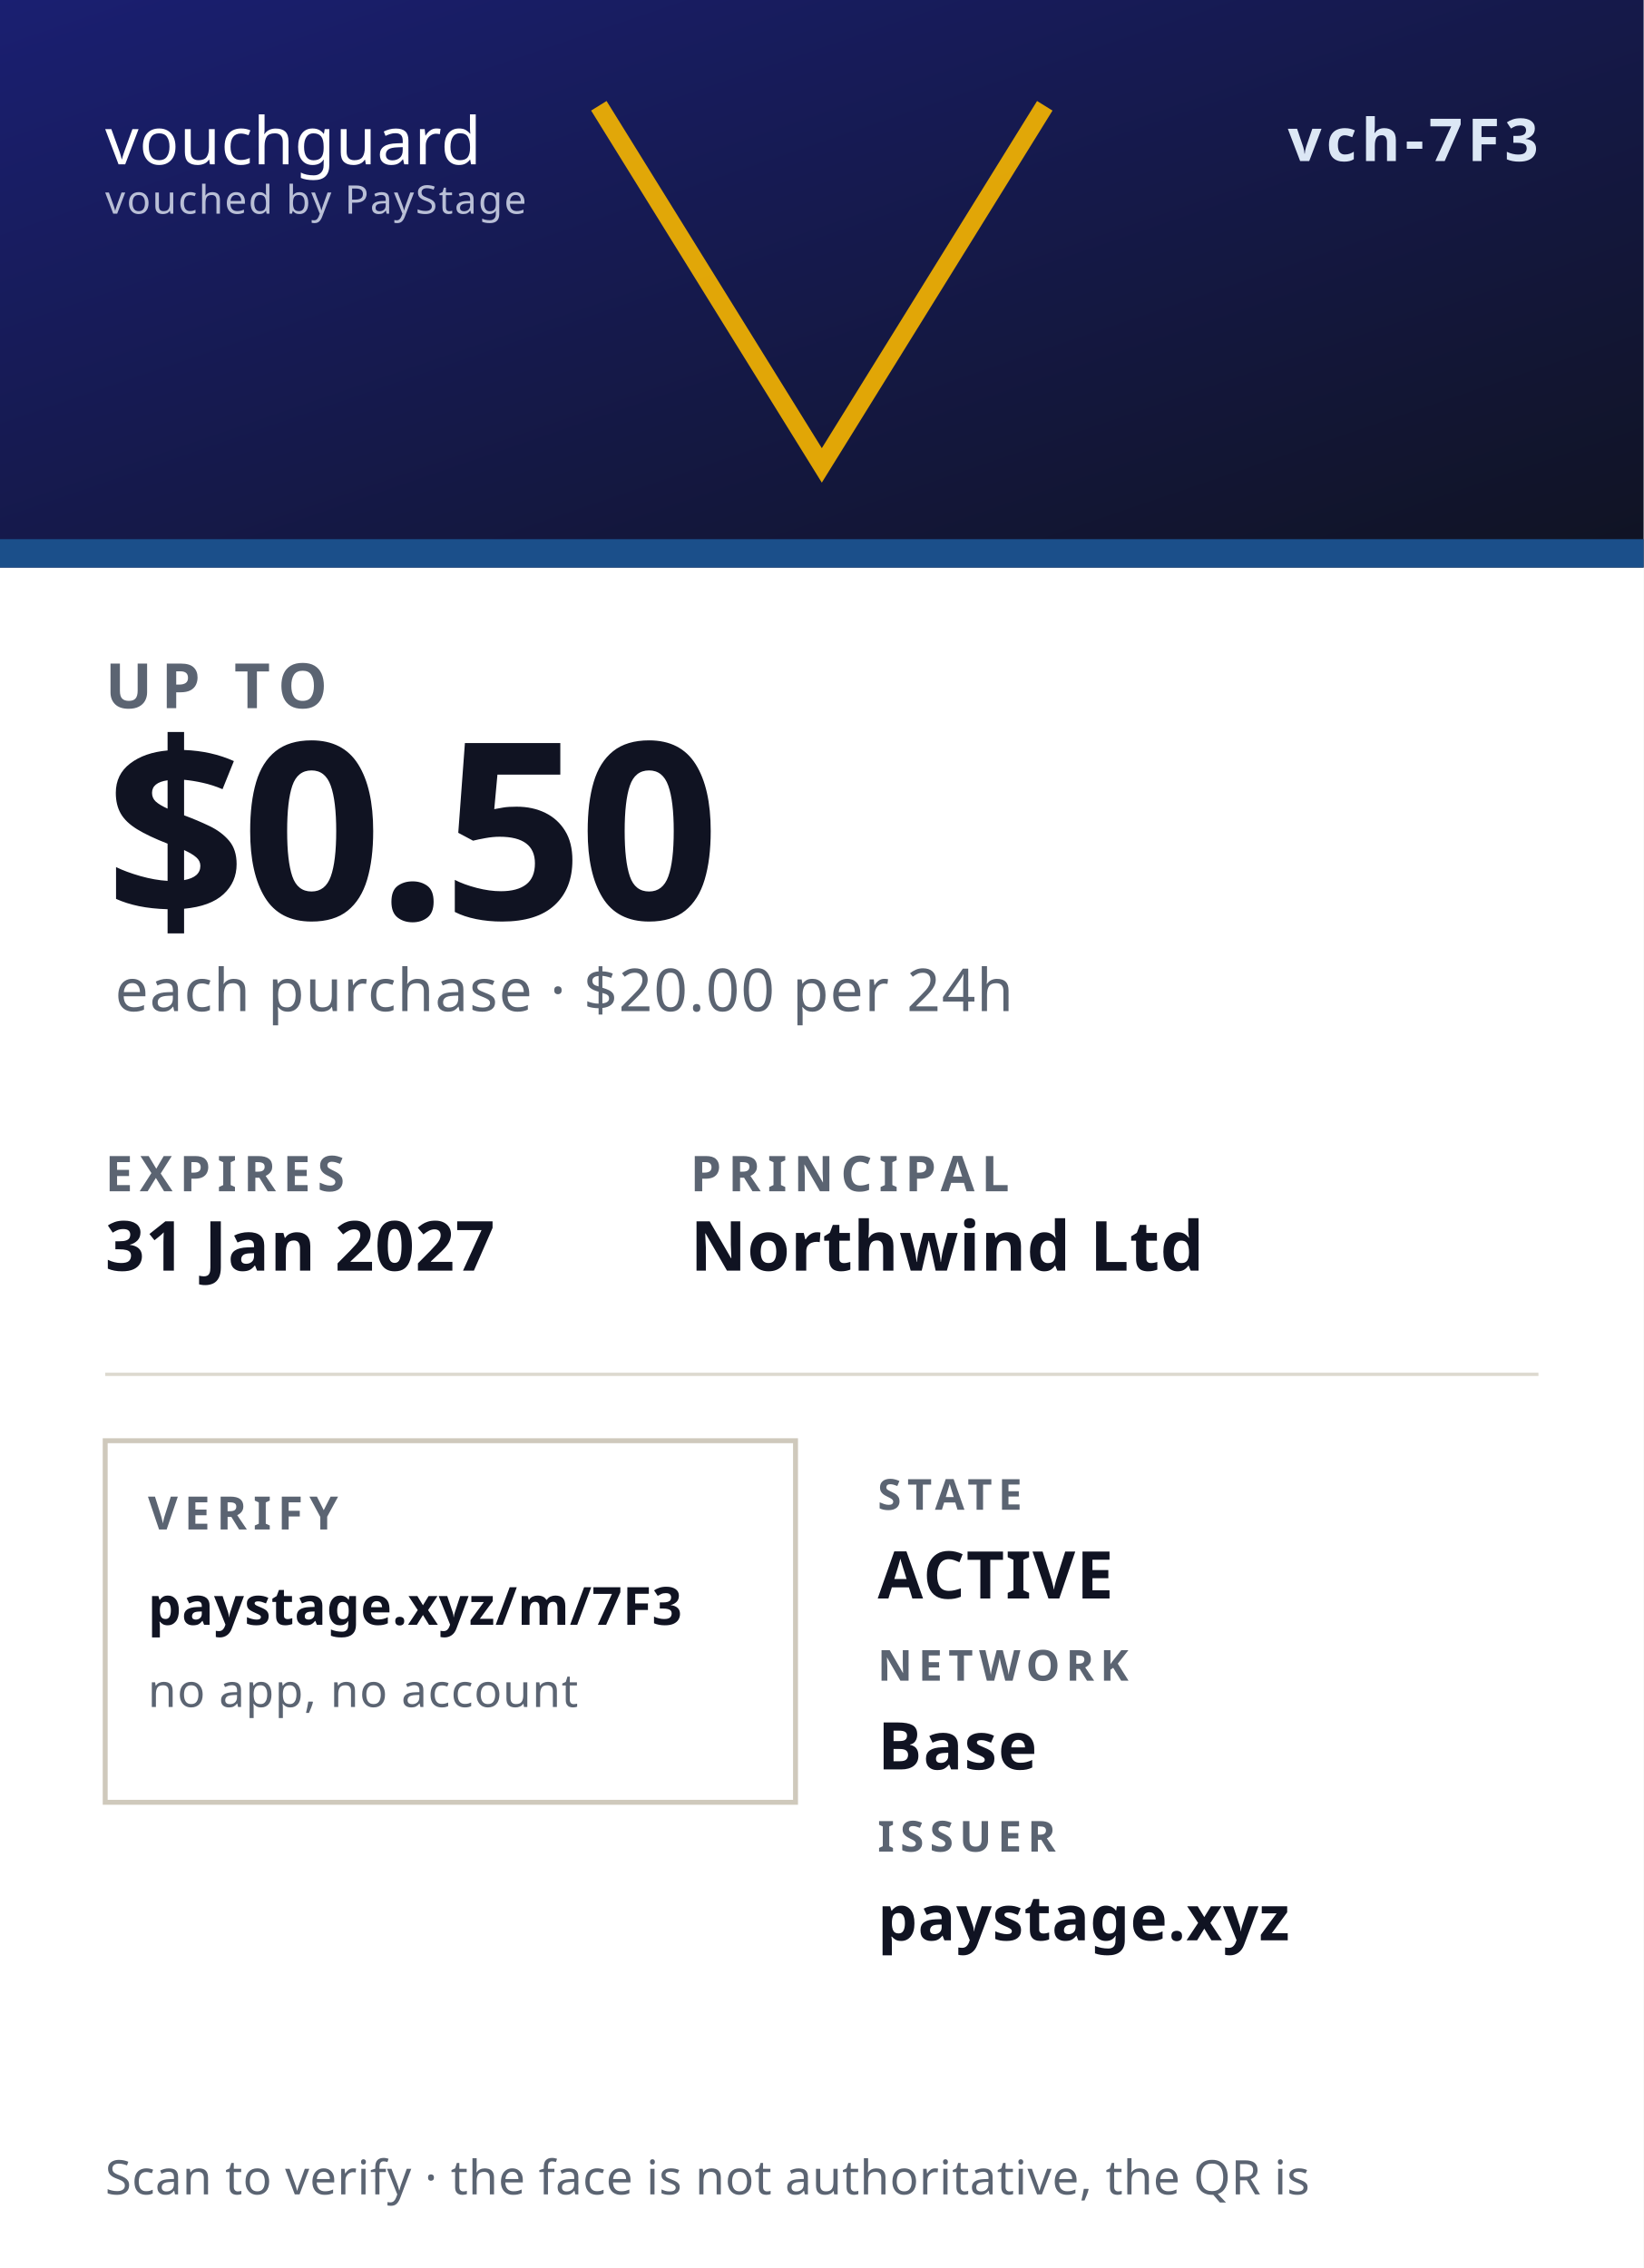
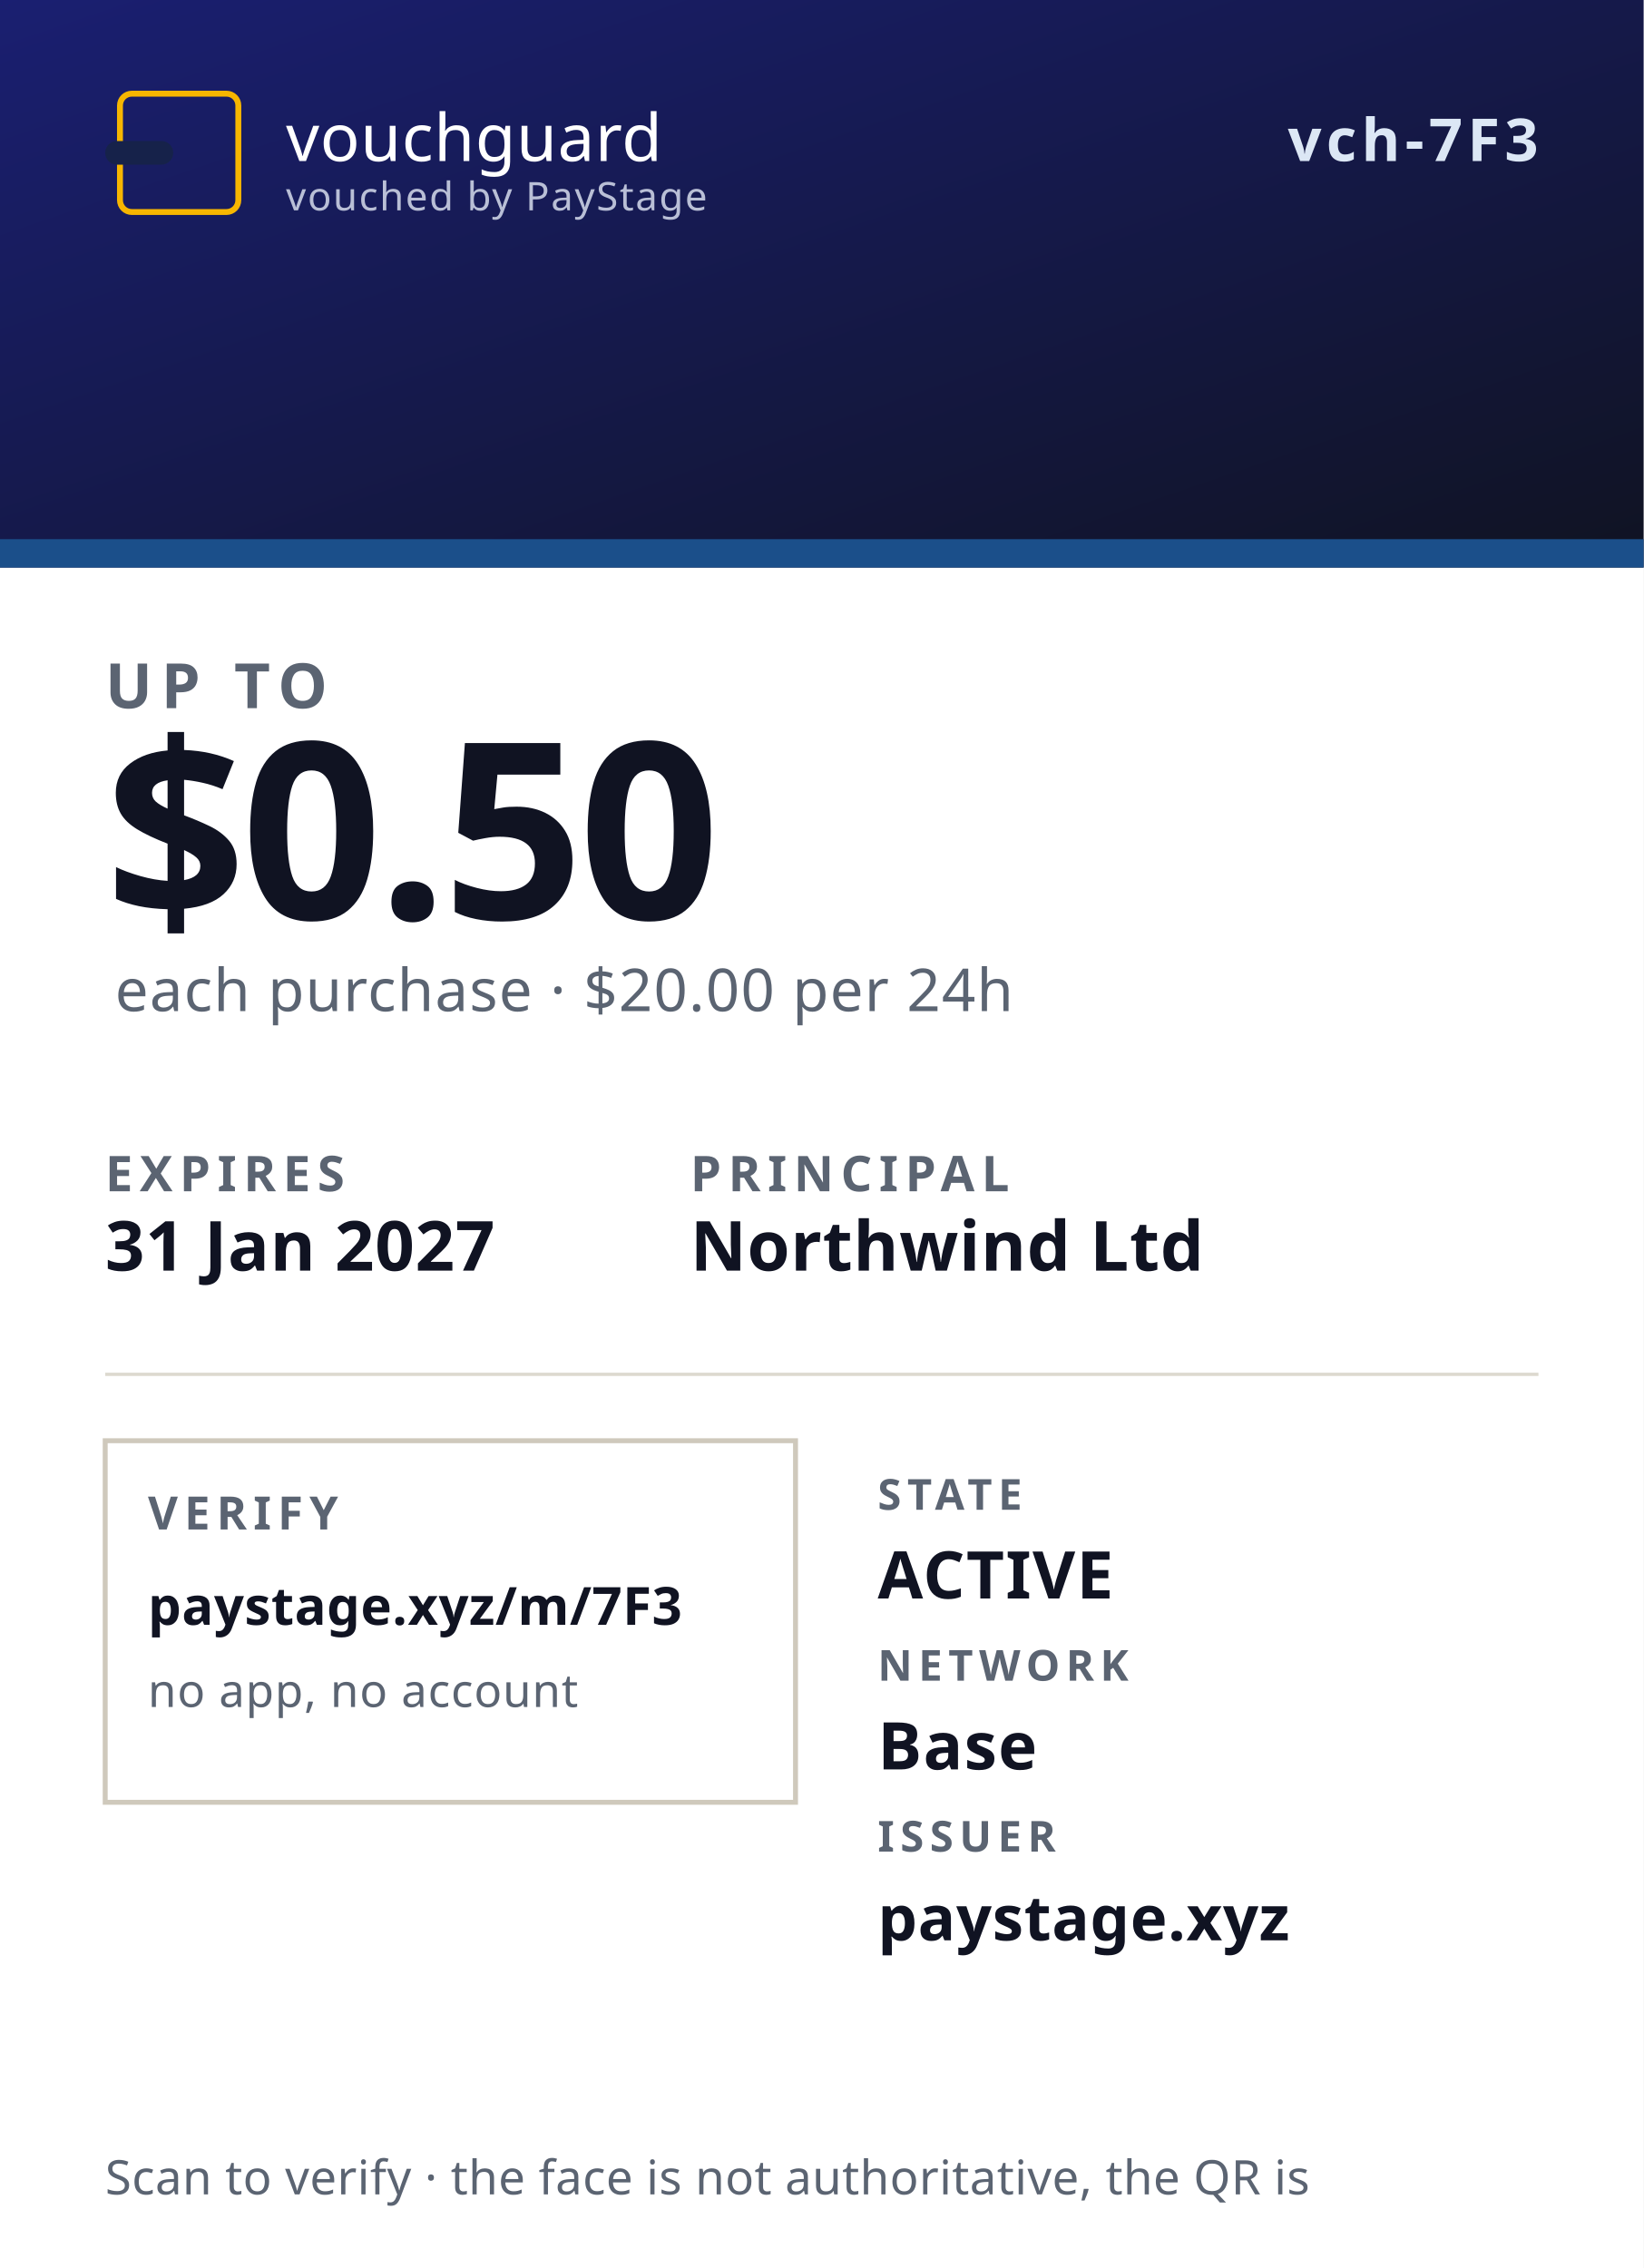
<svg xmlns="http://www.w3.org/2000/svg" width="750" height="1035" viewBox="0 0 750 1035">
  <rect width="750" height="1035" fill="#FFFFFF" />
  <defs>
    <linearGradient id="strip" x1="0" y1="0" x2="1" y2="1">
      <stop offset="0" stop-color="#1A1F71" />
      <stop offset="1" stop-color="#101322" />
    </linearGradient>
  </defs>
  <rect x="0" y="0" width="750" height="259" fill="url(#strip)" />
-   <path d="M 275.44 51.8 L 375 212.38 L 474.56 51.8" fill="none" stroke="#F7B600" stroke-width="8.288" stroke-linecap="square" opacity="0.9" />
  <rect x="0" y="246.05" width="750" height="12.95" fill="#1B4F8A" />
-   <text x="48" y="75" font-family="Noto Sans, -apple-system, Helvetica Neue, Arial, sans-serif" font-size="30" font-weight="500" letter-spacing="0.01em" text-anchor="start" fill="#FFFFFF">vouchguard</text>
-   <text x="48" y="97.5" font-family="Noto Sans, -apple-system, Helvetica Neue, Arial, sans-serif" font-size="18" font-weight="500" letter-spacing="0.04em" text-anchor="start" fill="#B9BFD6">vouched by PayStage</text>
+   <g transform="translate(48 36) scale(0.675)">
+     <rect x="0" y="0" width="100" height="100" rx="16" fill="none" />
+     <rect x="10" y="10" width="80" height="80" rx="8" fill="none" stroke="#F7B600" stroke-width="4" />
+     <rect x="0" y="42" width="46" height="16" rx="8" fill="#16224A" />
+   </g>
+   <text x="130.5" y="73.5" font-family="Noto Sans, -apple-system, Helvetica Neue, Arial, sans-serif" font-size="30" font-weight="500" letter-spacing="0.01em" text-anchor="start" fill="#FFFFFF">vouchguard</text>
+   <text x="130.5" y="96" font-family="Noto Sans, -apple-system, Helvetica Neue, Arial, sans-serif" font-size="18" font-weight="500" letter-spacing="0.04em" text-anchor="start" fill="#B9BFD6">vouched by PayStage</text>
  <text x="702" y="73.5" font-family="Noto Sans, -apple-system, Helvetica Neue, Arial, sans-serif" font-size="27" font-weight="600" letter-spacing="0.08em" text-anchor="end" fill="#DCE7F5">vch-7F3</text>
  <text x="48" y="323.17" font-family="Noto Sans, -apple-system, Helvetica Neue, Arial, sans-serif" font-size="28.5" font-weight="650" letter-spacing="0.14em" text-anchor="start" fill="#5B6472">UP TO</text>
  <text x="48" y="419.425" font-family="Noto Sans, -apple-system, Helvetica Neue, Arial, sans-serif" font-size="112.5" font-weight="700" letter-spacing="-0.02em" text-anchor="start" fill="#101322">$0.50</text>
  <text x="52.5" y="461.425" font-family="Noto Sans, -apple-system, Helvetica Neue, Arial, sans-serif" font-size="27" font-weight="500" letter-spacing="0.02em" text-anchor="start" fill="#5B6472">each purchase · $20.00 per 24h</text>
  <text x="48" y="543.625" font-family="Noto Sans, -apple-system, Helvetica Neue, Arial, sans-serif" font-size="22.5" font-weight="650" letter-spacing="0.14em" text-anchor="start" fill="#5B6472">EXPIRES</text>
  <text x="48" y="579.85" font-family="Noto Sans, -apple-system, Helvetica Neue, Arial, sans-serif" font-size="31.5" font-weight="600" letter-spacing="0.01em" text-anchor="start" fill="#101322">31 Jan 2027</text>
  <text x="315" y="543.625" font-family="Noto Sans, -apple-system, Helvetica Neue, Arial, sans-serif" font-size="22.5" font-weight="650" letter-spacing="0.14em" text-anchor="start" fill="#5B6472">PRINCIPAL</text>
  <text x="315" y="579.85" font-family="Noto Sans, -apple-system, Helvetica Neue, Arial, sans-serif" font-size="31.5" font-weight="600" letter-spacing="0.01em" text-anchor="start" fill="#101322">Northwind Ltd</text>
  <rect x="48" y="626.425" width="654" height="1.5" fill="#DDD9CF" />
  <rect x="48" y="657.475" width="315" height="165" fill="none" stroke="#CFC9BC" stroke-width="2.25" />
  <text x="67.5" y="697.975" font-family="Noto Sans, -apple-system, Helvetica Neue, Arial, sans-serif" font-size="21" font-weight="650" letter-spacing="0.14em" text-anchor="start" fill="#5B6472">VERIFY</text>
  <text x="67.5" y="741.475" font-family="Noto Sans, -apple-system, Helvetica Neue, Arial, sans-serif" font-size="24" font-weight="600" letter-spacing="0.01em" text-anchor="start" fill="#101322">paystage.xyz/m/7F3</text>
  <text x="67.5" y="778.975" font-family="Noto Sans, -apple-system, Helvetica Neue, Arial, sans-serif" font-size="21" font-weight="500" letter-spacing="0.02em" text-anchor="start" fill="#5B6472">no app, no account</text>
  <text x="400.5" y="688.975" font-family="Noto Sans, -apple-system, Helvetica Neue, Arial, sans-serif" font-size="19.5" font-weight="650" letter-spacing="0.14em" text-anchor="start" fill="#5B6472">STATE</text>
  <text x="400.5" y="729.475" font-family="Noto Sans, -apple-system, Helvetica Neue, Arial, sans-serif" font-size="30" font-weight="700" letter-spacing="0.02em" text-anchor="start" fill="#101322">ACTIVE</text>
  <text x="400.5" y="766.975" font-family="Noto Sans, -apple-system, Helvetica Neue, Arial, sans-serif" font-size="19.5" font-weight="650" letter-spacing="0.14em" text-anchor="start" fill="#5B6472">NETWORK</text>
  <text x="400.5" y="807.475" font-family="Noto Sans, -apple-system, Helvetica Neue, Arial, sans-serif" font-size="30" font-weight="600" letter-spacing="0.02em" text-anchor="start" fill="#101322">Base</text>
  <text x="400.5" y="844.975" font-family="Noto Sans, -apple-system, Helvetica Neue, Arial, sans-serif" font-size="19.5" font-weight="650" letter-spacing="0.14em" text-anchor="start" fill="#5B6472">ISSUER</text>
  <text x="400.5" y="885.475" font-family="Noto Sans, -apple-system, Helvetica Neue, Arial, sans-serif" font-size="28.5" font-weight="600" letter-spacing="0.01em" text-anchor="start" fill="#101322">paystage.xyz</text>
  <text x="48" y="1001.4" font-family="Noto Sans, -apple-system, Helvetica Neue, Arial, sans-serif" font-size="21.75" font-weight="500" letter-spacing="0.01em" text-anchor="start" fill="#5B6472">Scan to verify · the face is not authoritative, the QR is</text>
</svg>
